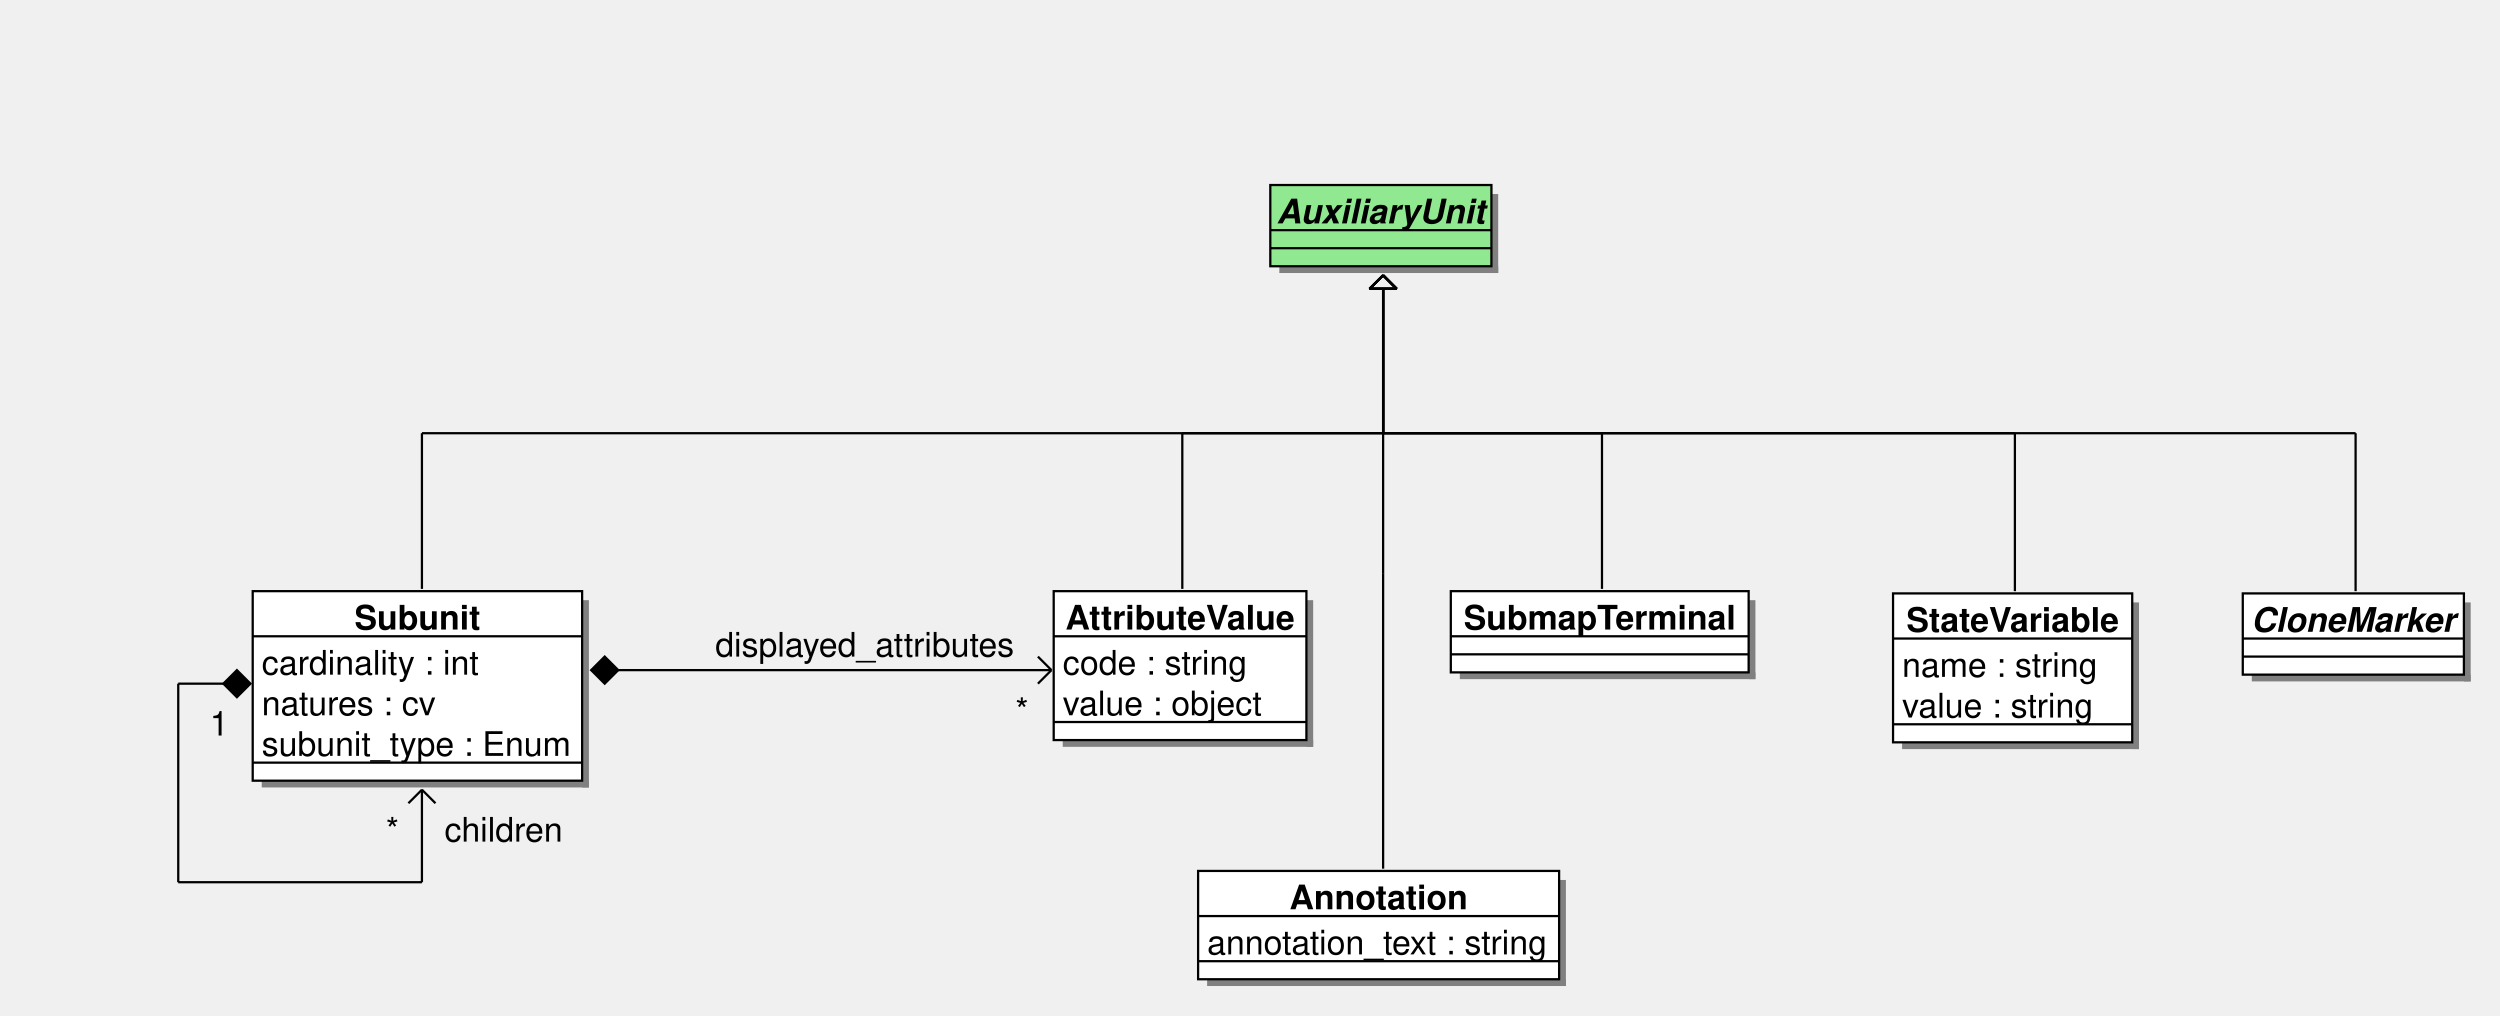
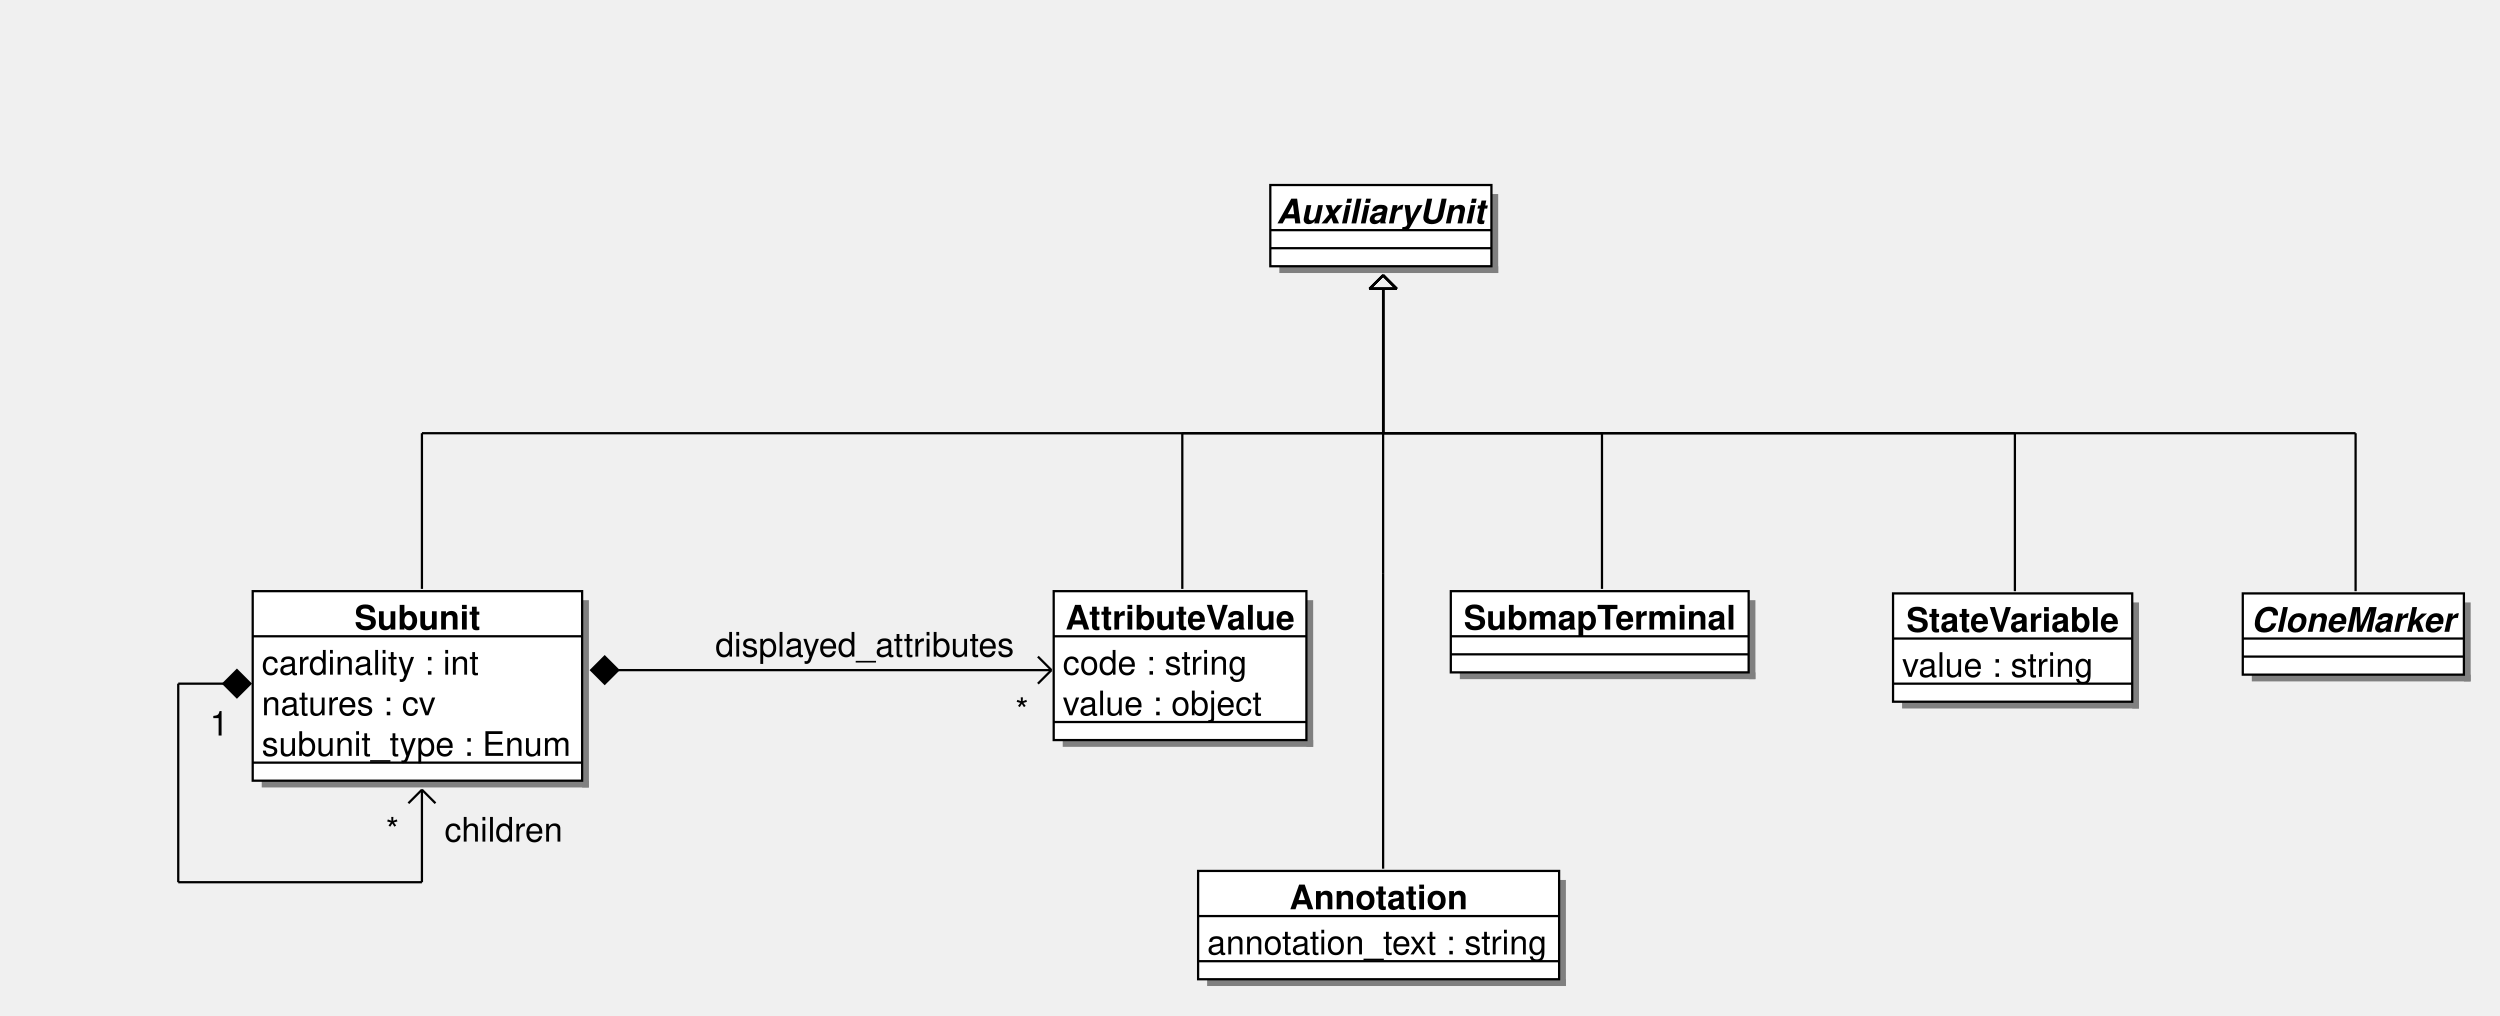
<svg xmlns="http://www.w3.org/2000/svg" width="1108" height="450" version="1.1">
-   <g>
-     <rect fill="#808080" stroke="none" stroke-opacity="1" x="691" y="390" width="3" height="47" />
-     <rect fill="#808080" stroke="none" stroke-opacity="1" x="535" y="434" width="159" height="3" />
-     <rect fill="#ffffff" stroke="black" stroke-width="1" stroke-opacity="1" x="531" y="386" width="160" height="48" />
-     <text font-family="Helvetica" font-size="15" fill="#000000" xml:space="preserve" font-weight="bold" text-anchor="middle" x="611" y="403">Annotation</text>
-     <line stroke="black" stroke-opacity="1" x1="531" y1="406" x2="691" y2="406" />
-     <text font-family="Helvetica" font-size="15" fill="#000000" xml:space="preserve" x="535" y="423">annotation_text : string</text>
-     <line stroke="black" stroke-opacity="1" x1="531" y1="426" x2="691" y2="426" />
-   </g>
  <g>
    <rect fill="#808080" stroke="none" stroke-opacity="1" x="775" y="266" width="3" height="35" />
    <rect fill="#808080" stroke="none" stroke-opacity="1" x="647" y="298" width="131" height="3" />
    <rect fill="#ffffff" stroke="black" stroke-width="1" stroke-opacity="1" x="643" y="262" width="132" height="36" />
    <text font-family="Helvetica" font-size="15" fill="#000000" xml:space="preserve" font-weight="bold" text-anchor="middle" x="709" y="279">SubmapTerminal</text>
    <line stroke="black" stroke-opacity="1" x1="643" y1="282" x2="775" y2="282" />
    <line stroke="black" stroke-opacity="1" x1="643" y1="290" x2="775" y2="290" />
  </g>
  <g>
    <rect fill="#808080" stroke="none" stroke-opacity="1" x="1092" y="267" width="3" height="35" />
    <rect fill="#808080" stroke="none" stroke-opacity="1" x="998" y="299" width="97" height="3" />
    <rect fill="#ffffff" stroke="black" stroke-width="1" stroke-opacity="1" x="994" y="263" width="98" height="36" />
    <text font-family="Helvetica" font-size="15" fill="#000000" xml:space="preserve" font-weight="bold" font-style="italic" text-anchor="middle" x="1043" y="280">CloneMarker</text>
    <line stroke="black" stroke-opacity="1" x1="994" y1="283" x2="1092" y2="283" />
    <line stroke="black" stroke-opacity="1" x1="994" y1="291" x2="1092" y2="291" />
  </g>
  <g>
+     <rect fill="#808080" stroke="none" stroke-opacity="1" x="691" y="390" width="3" height="47" />
+     <rect fill="#808080" stroke="none" stroke-opacity="1" x="535" y="434" width="159" height="3" />
+     <rect fill="#ffffff" stroke="black" stroke-width="1" stroke-opacity="1" x="531" y="386" width="160" height="48" />
+     <text font-family="Helvetica" font-size="15" fill="#000000" xml:space="preserve" font-weight="bold" text-anchor="middle" x="611" y="403">Annotation</text>
+     <line stroke="black" stroke-opacity="1" x1="531" y1="406" x2="691" y2="406" />
+     <text font-family="Helvetica" font-size="15" fill="#000000" xml:space="preserve" x="535" y="423">annotation_text : string</text>
+     <line stroke="black" stroke-opacity="1" x1="531" y1="426" x2="691" y2="426" />
+   </g>
+   <g>
    <rect fill="#808080" stroke="none" stroke-opacity="1" x="661" y="86" width="3" height="35" />
    <rect fill="#808080" stroke="none" stroke-opacity="1" x="567" y="118" width="97" height="3" />
-     <rect fill="#90e990" stroke="black" stroke-width="1" stroke-opacity="1" x="563" y="82" width="98" height="36" />
+     <rect fill="#ffffff" stroke="black" stroke-width="1" stroke-opacity="1" x="563" y="82" width="98" height="36" />
    <text font-family="Helvetica" font-size="15" fill="#000000" xml:space="preserve" font-weight="bold" font-style="italic" text-anchor="middle" x="612" y="99">AuxiliaryUnit</text>
    <line stroke="black" stroke-opacity="1" x1="563" y1="102" x2="661" y2="102" />
    <line stroke="black" stroke-opacity="1" x1="563" y1="110" x2="661" y2="110" />
+   </g>
+   <g>
+     <line stroke="black" stroke-opacity="1" x1="710" y1="261" x2="710" y2="192" />
  </g>
  <g>
    <line stroke="black" stroke-opacity="1" x1="710" y1="192" x2="613" y2="192" />
  </g>
  <g>
    <line stroke="black" stroke-opacity="1" x1="613" y1="192" x2="613" y2="128" />
    <line stroke="black" stroke-opacity="1" x1="613" y1="122" x2="607" y2="128" />
    <line stroke="black" stroke-opacity="1" x1="613" y1="122" x2="619" y2="128" />
    <line stroke="black" stroke-opacity="1" x1="607" y1="128" x2="619" y2="128" />
  </g>
  <g>
-     <line stroke="black" stroke-opacity="1" x1="710" y1="261" x2="710" y2="192" />
-   </g>
-   <g>
    <line stroke="black" stroke-opacity="1" x1="613" y1="385" x2="613" y2="254" />
  </g>
  <g>
    <line stroke="black" stroke-opacity="1" x1="613" y1="254" x2="613" y2="128" />
    <line stroke="black" stroke-opacity="1" x1="613" y1="122" x2="607" y2="128" />
    <line stroke="black" stroke-opacity="1" x1="613" y1="122" x2="619" y2="128" />
    <line stroke="black" stroke-opacity="1" x1="607" y1="128" x2="619" y2="128" />
  </g>
  <g>
-     <rect fill="#808080" stroke="none" stroke-opacity="1" x="945" y="267" width="3" height="65" />
-     <rect fill="#808080" stroke="none" stroke-opacity="1" x="843" y="329" width="105" height="3" />
-     <rect fill="#ffffff" stroke="black" stroke-width="1" stroke-opacity="1" x="839" y="263" width="106" height="66" />
+     <rect fill="#808080" stroke="none" stroke-opacity="1" x="945" y="267" width="3" height="47" />
+     <rect fill="#808080" stroke="none" stroke-opacity="1" x="843" y="311" width="105" height="3" />
+     <rect fill="#ffffff" stroke="black" stroke-width="1" stroke-opacity="1" x="839" y="263" width="106" height="48" />
    <text font-family="Helvetica" font-size="15" fill="#000000" xml:space="preserve" font-weight="bold" text-anchor="middle" x="892" y="280">StateVariable</text>
    <line stroke="black" stroke-opacity="1" x1="839" y1="283" x2="945" y2="283" />
-     <text font-family="Helvetica" font-size="15" fill="#000000" xml:space="preserve" x="843" y="300">name : string</text>
-     <text font-family="Helvetica" font-size="15" fill="#000000" xml:space="preserve" x="843" y="318">value : string</text>
-     <line stroke="black" stroke-opacity="1" x1="839" y1="321" x2="945" y2="321" />
+     <text font-family="Helvetica" font-size="15" fill="#000000" xml:space="preserve" x="843" y="300">value : string</text>
+     <line stroke="black" stroke-opacity="1" x1="839" y1="303" x2="945" y2="303" />
  </g>
  <g>
    <rect fill="#808080" stroke="none" stroke-opacity="1" x="579" y="266" width="3" height="65" />
    <rect fill="#808080" stroke="none" stroke-opacity="1" x="471" y="328" width="111" height="3" />
    <rect fill="#ffffff" stroke="black" stroke-width="1" stroke-opacity="1" x="467" y="262" width="112" height="66" />
    <text font-family="Helvetica" font-size="15" fill="#000000" xml:space="preserve" font-weight="bold" text-anchor="middle" x="523" y="279">AttributeValue</text>
    <line stroke="black" stroke-opacity="1" x1="467" y1="282" x2="579" y2="282" />
    <text font-family="Helvetica" font-size="15" fill="#000000" xml:space="preserve" x="471" y="299">code : string</text>
    <text font-family="Helvetica" font-size="15" fill="#000000" xml:space="preserve" x="471" y="317">value : object</text>
    <line stroke="black" stroke-opacity="1" x1="467" y1="320" x2="579" y2="320" />
  </g>
  <g>
    <line stroke="black" stroke-opacity="1" x1="1044" y1="262" x2="1044" y2="192" />
  </g>
  <g>
    <line stroke="black" stroke-opacity="1" x1="1044" y1="192" x2="613" y2="192" />
  </g>
  <g>
    <line stroke="black" stroke-opacity="1" x1="613" y1="192" x2="613" y2="128" />
    <line stroke="black" stroke-opacity="1" x1="613" y1="122" x2="607" y2="128" />
    <line stroke="black" stroke-opacity="1" x1="613" y1="122" x2="619" y2="128" />
    <line stroke="black" stroke-opacity="1" x1="607" y1="128" x2="619" y2="128" />
  </g>
  <g>
    <line stroke="black" stroke-opacity="1" x1="893" y1="262" x2="893" y2="192" />
  </g>
  <g>
    <line stroke="black" stroke-opacity="1" x1="893" y1="192" x2="613" y2="192" />
  </g>
  <g>
    <line stroke="black" stroke-opacity="1" x1="613" y1="192" x2="613" y2="128" />
    <line stroke="black" stroke-opacity="1" x1="613" y1="122" x2="607" y2="128" />
    <line stroke="black" stroke-opacity="1" x1="613" y1="122" x2="619" y2="128" />
    <line stroke="black" stroke-opacity="1" x1="607" y1="128" x2="619" y2="128" />
  </g>
  <g>
    <line stroke="black" stroke-opacity="1" x1="524" y1="261" x2="524" y2="192" />
  </g>
  <g>
    <line stroke="black" stroke-opacity="1" x1="524" y1="192" x2="613" y2="192" />
  </g>
  <g>
    <line stroke="black" stroke-opacity="1" x1="613" y1="192" x2="613" y2="128" />
    <line stroke="black" stroke-opacity="1" x1="613" y1="122" x2="607" y2="128" />
    <line stroke="black" stroke-opacity="1" x1="613" y1="122" x2="619" y2="128" />
    <line stroke="black" stroke-opacity="1" x1="607" y1="128" x2="619" y2="128" />
  </g>
  <g>
    <rect fill="#808080" stroke="none" stroke-opacity="1" x="258" y="266" width="3" height="83" />
    <rect fill="#808080" stroke="none" stroke-opacity="1" x="116" y="346" width="145" height="3" />
    <rect fill="#ffffff" stroke="black" stroke-width="1" stroke-opacity="1" x="112" y="262" width="146" height="84" />
    <text font-family="Helvetica" font-size="15" fill="#000000" xml:space="preserve" font-weight="bold" text-anchor="middle" x="185" y="279">Subunit</text>
    <line stroke="black" stroke-opacity="1" x1="112" y1="282" x2="258" y2="282" />
    <text font-family="Helvetica" font-size="15" fill="#000000" xml:space="preserve" x="116" y="299">cardinality : int</text>
    <text font-family="Helvetica" font-size="15" fill="#000000" xml:space="preserve" x="116" y="317">natures : cv</text>
    <text font-family="Helvetica" font-size="15" fill="#000000" xml:space="preserve" x="116" y="335">subunit_type : Enum</text>
    <line stroke="black" stroke-opacity="1" x1="112" y1="338" x2="258" y2="338" />
  </g>
  <g>
    <line stroke="black" stroke-opacity="1" x1="187" y1="261" x2="187" y2="192" />
  </g>
  <g>
    <line stroke="black" stroke-opacity="1" x1="187" y1="192" x2="613" y2="192" />
  </g>
  <g>
    <line stroke="black" stroke-opacity="1" x1="613" y1="192" x2="613" y2="128" />
    <line stroke="black" stroke-opacity="1" x1="613" y1="122" x2="607" y2="128" />
    <line stroke="black" stroke-opacity="1" x1="613" y1="122" x2="619" y2="128" />
    <line stroke="black" stroke-opacity="1" x1="607" y1="128" x2="619" y2="128" />
  </g>
  <g>
    <line stroke="black" stroke-opacity="1" x1="111" y1="303" x2="79" y2="303" />
    <polygon fill="#000000" stroke="black" stroke-opacity="1" points="111,303 105,309 99,303 105,297" />
  </g>
  <g>
    <line stroke="black" stroke-opacity="1" x1="79" y1="303" x2="79" y2="391" />
  </g>
  <g>
    <line stroke="black" stroke-opacity="1" x1="79" y1="391" x2="187" y2="391" />
  </g>
  <g>
    <line stroke="black" stroke-opacity="1" x1="187" y1="350" x2="181" y2="356" />
    <line stroke="black" stroke-opacity="1" x1="187" y1="350" x2="193" y2="356" />
    <line stroke="black" stroke-opacity="1" x1="187" y1="391" x2="187" y2="350" />
  </g>
  <g>
    <line stroke="black" stroke-opacity="1" x1="466" y1="297" x2="460" y2="291" />
    <line stroke="black" stroke-opacity="1" x1="466" y1="297" x2="460" y2="303" />
    <line stroke="black" stroke-opacity="1" x1="262" y1="297" x2="466" y2="297" />
    <polygon fill="#000000" stroke="black" stroke-opacity="1" points="262,297 268,291 274,297 268,303" />
  </g>
  <g>
    <text font-family="Helvetica" font-size="15" fill="#000000" xml:space="preserve" x="197" y="373">children</text>
  </g>
  <g>
    <text font-family="Helvetica" font-size="15" fill="#000000" xml:space="preserve" x="171" y="373">*</text>
  </g>
  <g>
    <text font-family="Helvetica" font-size="15" fill="#000000" xml:space="preserve" x="93" y="326">1</text>
  </g>
  <g>
    <text font-family="Helvetica" font-size="15" fill="#000000" xml:space="preserve" x="317" y="291">displayed_attributes</text>
  </g>
  <g>
    <text font-family="Helvetica" font-size="15" fill="#000000" xml:space="preserve" x="450" y="320">*</text>
  </g>
</svg>
